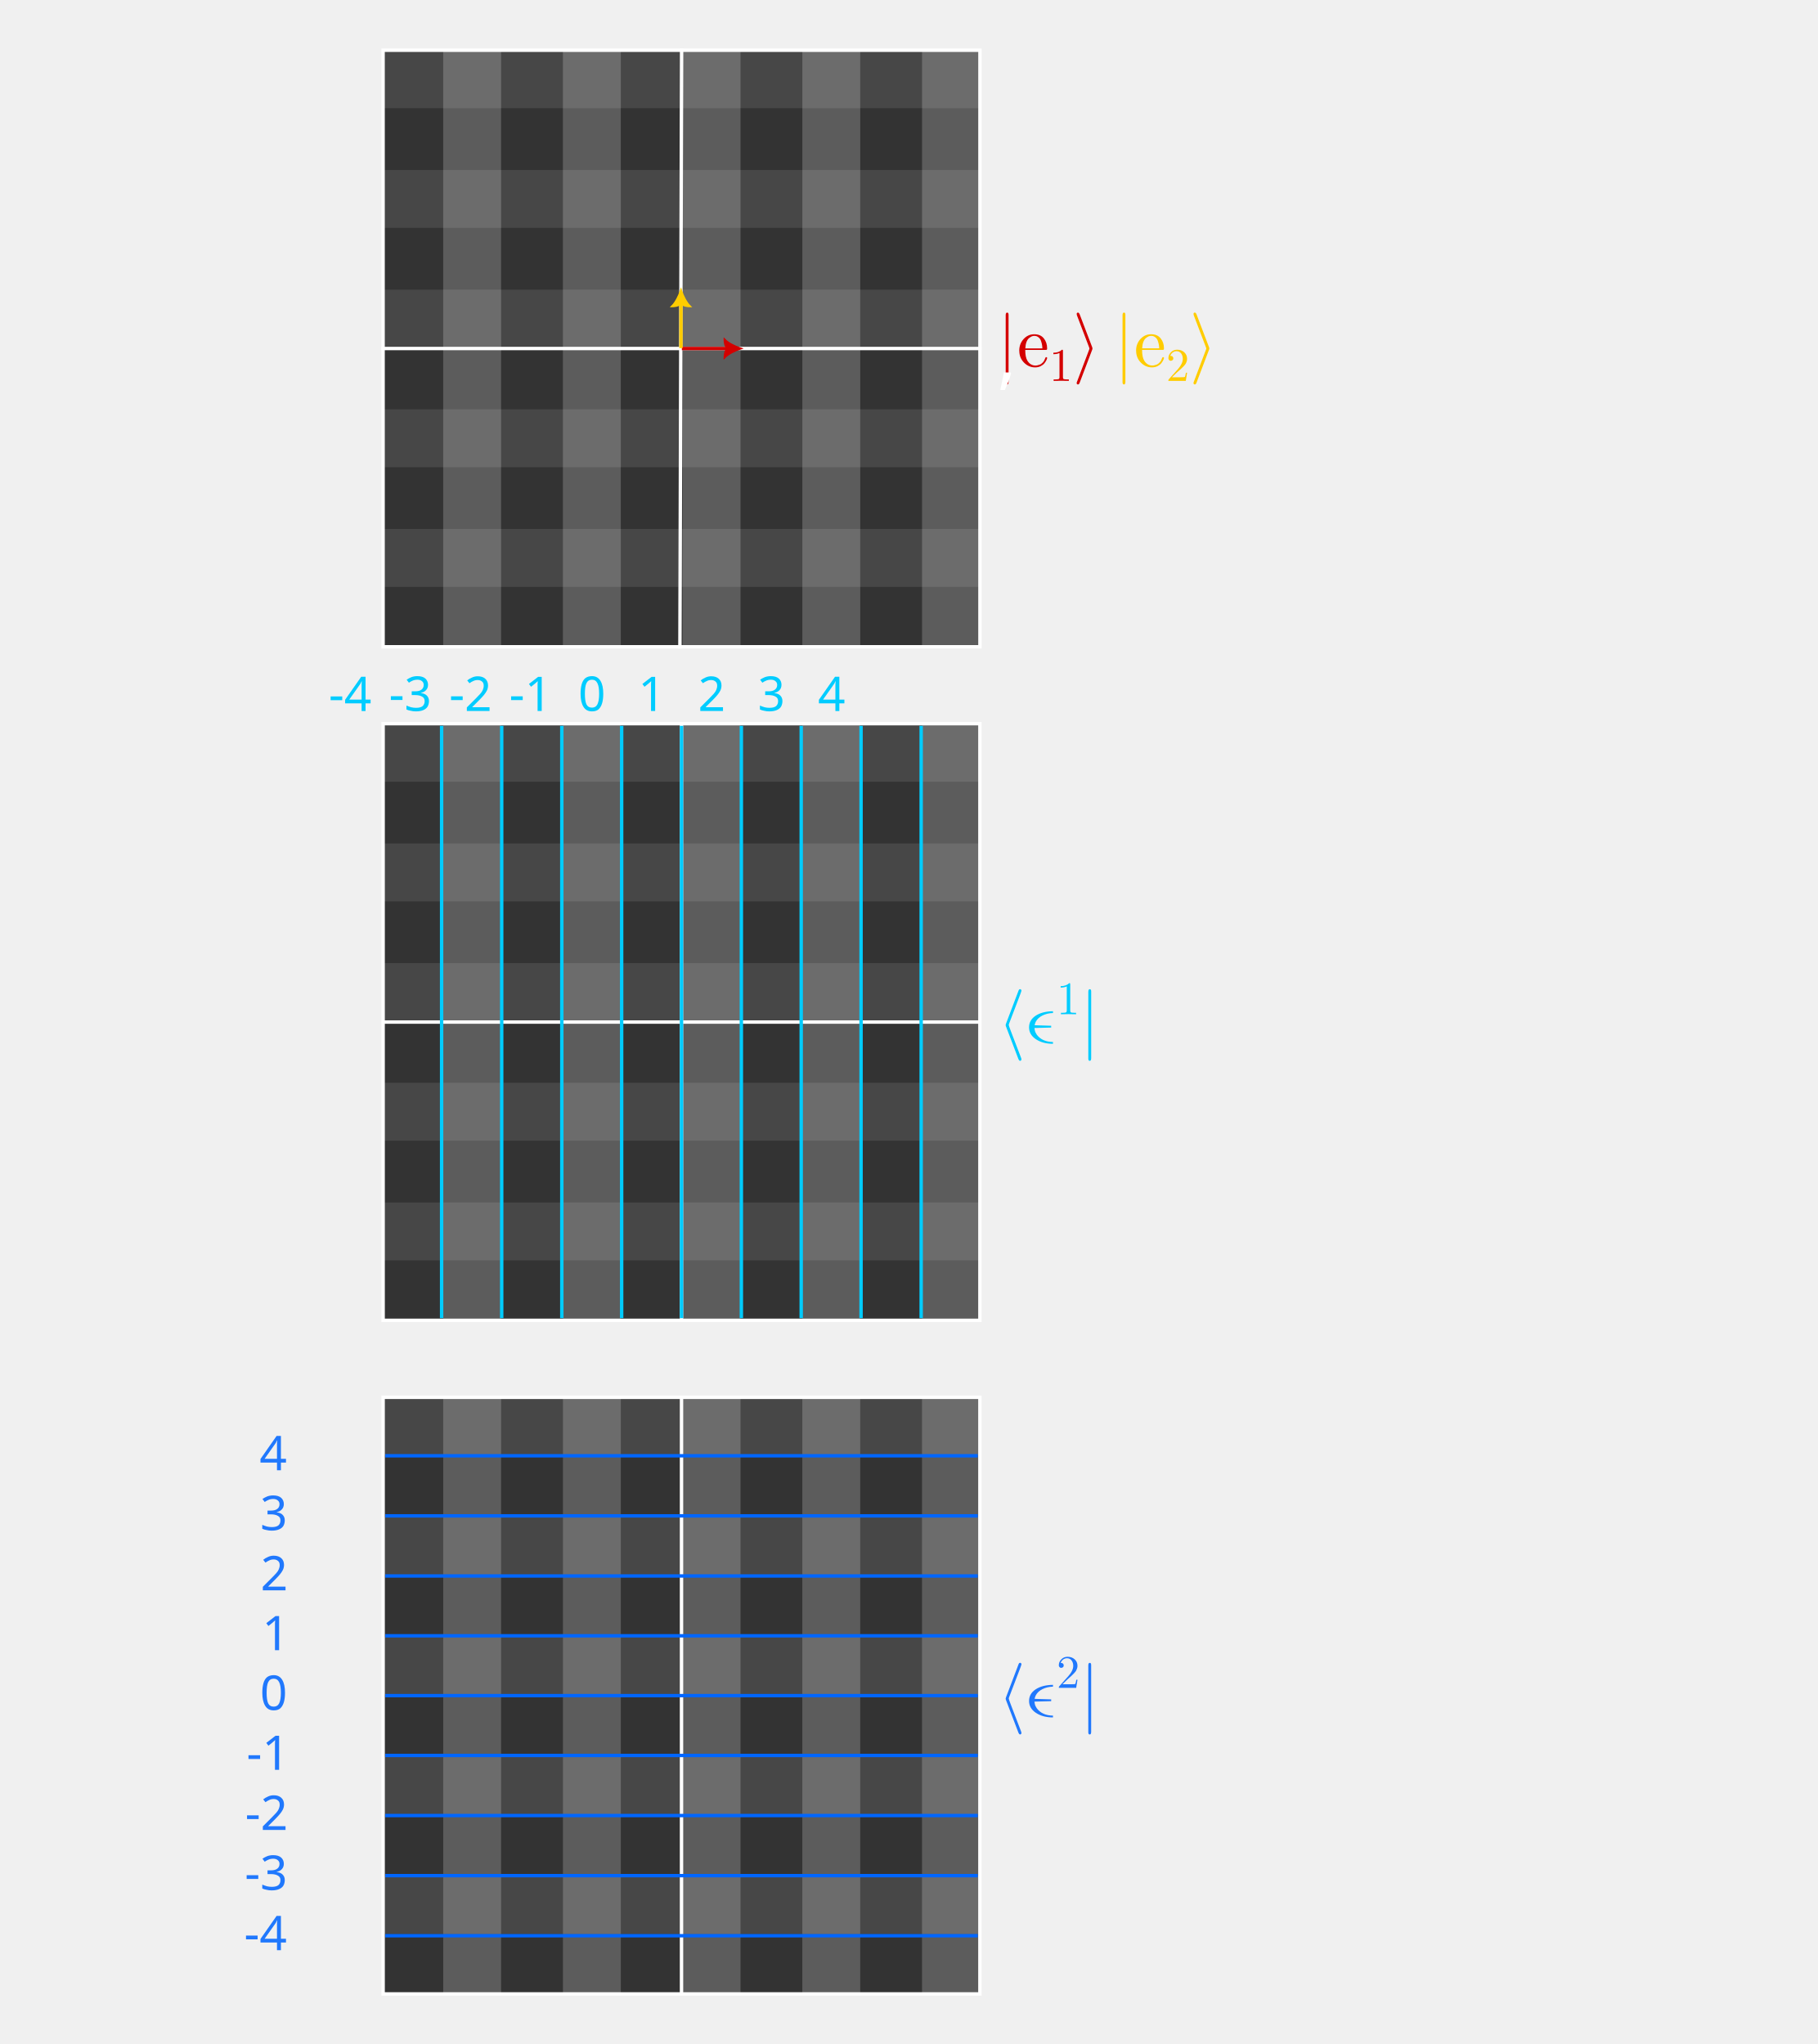
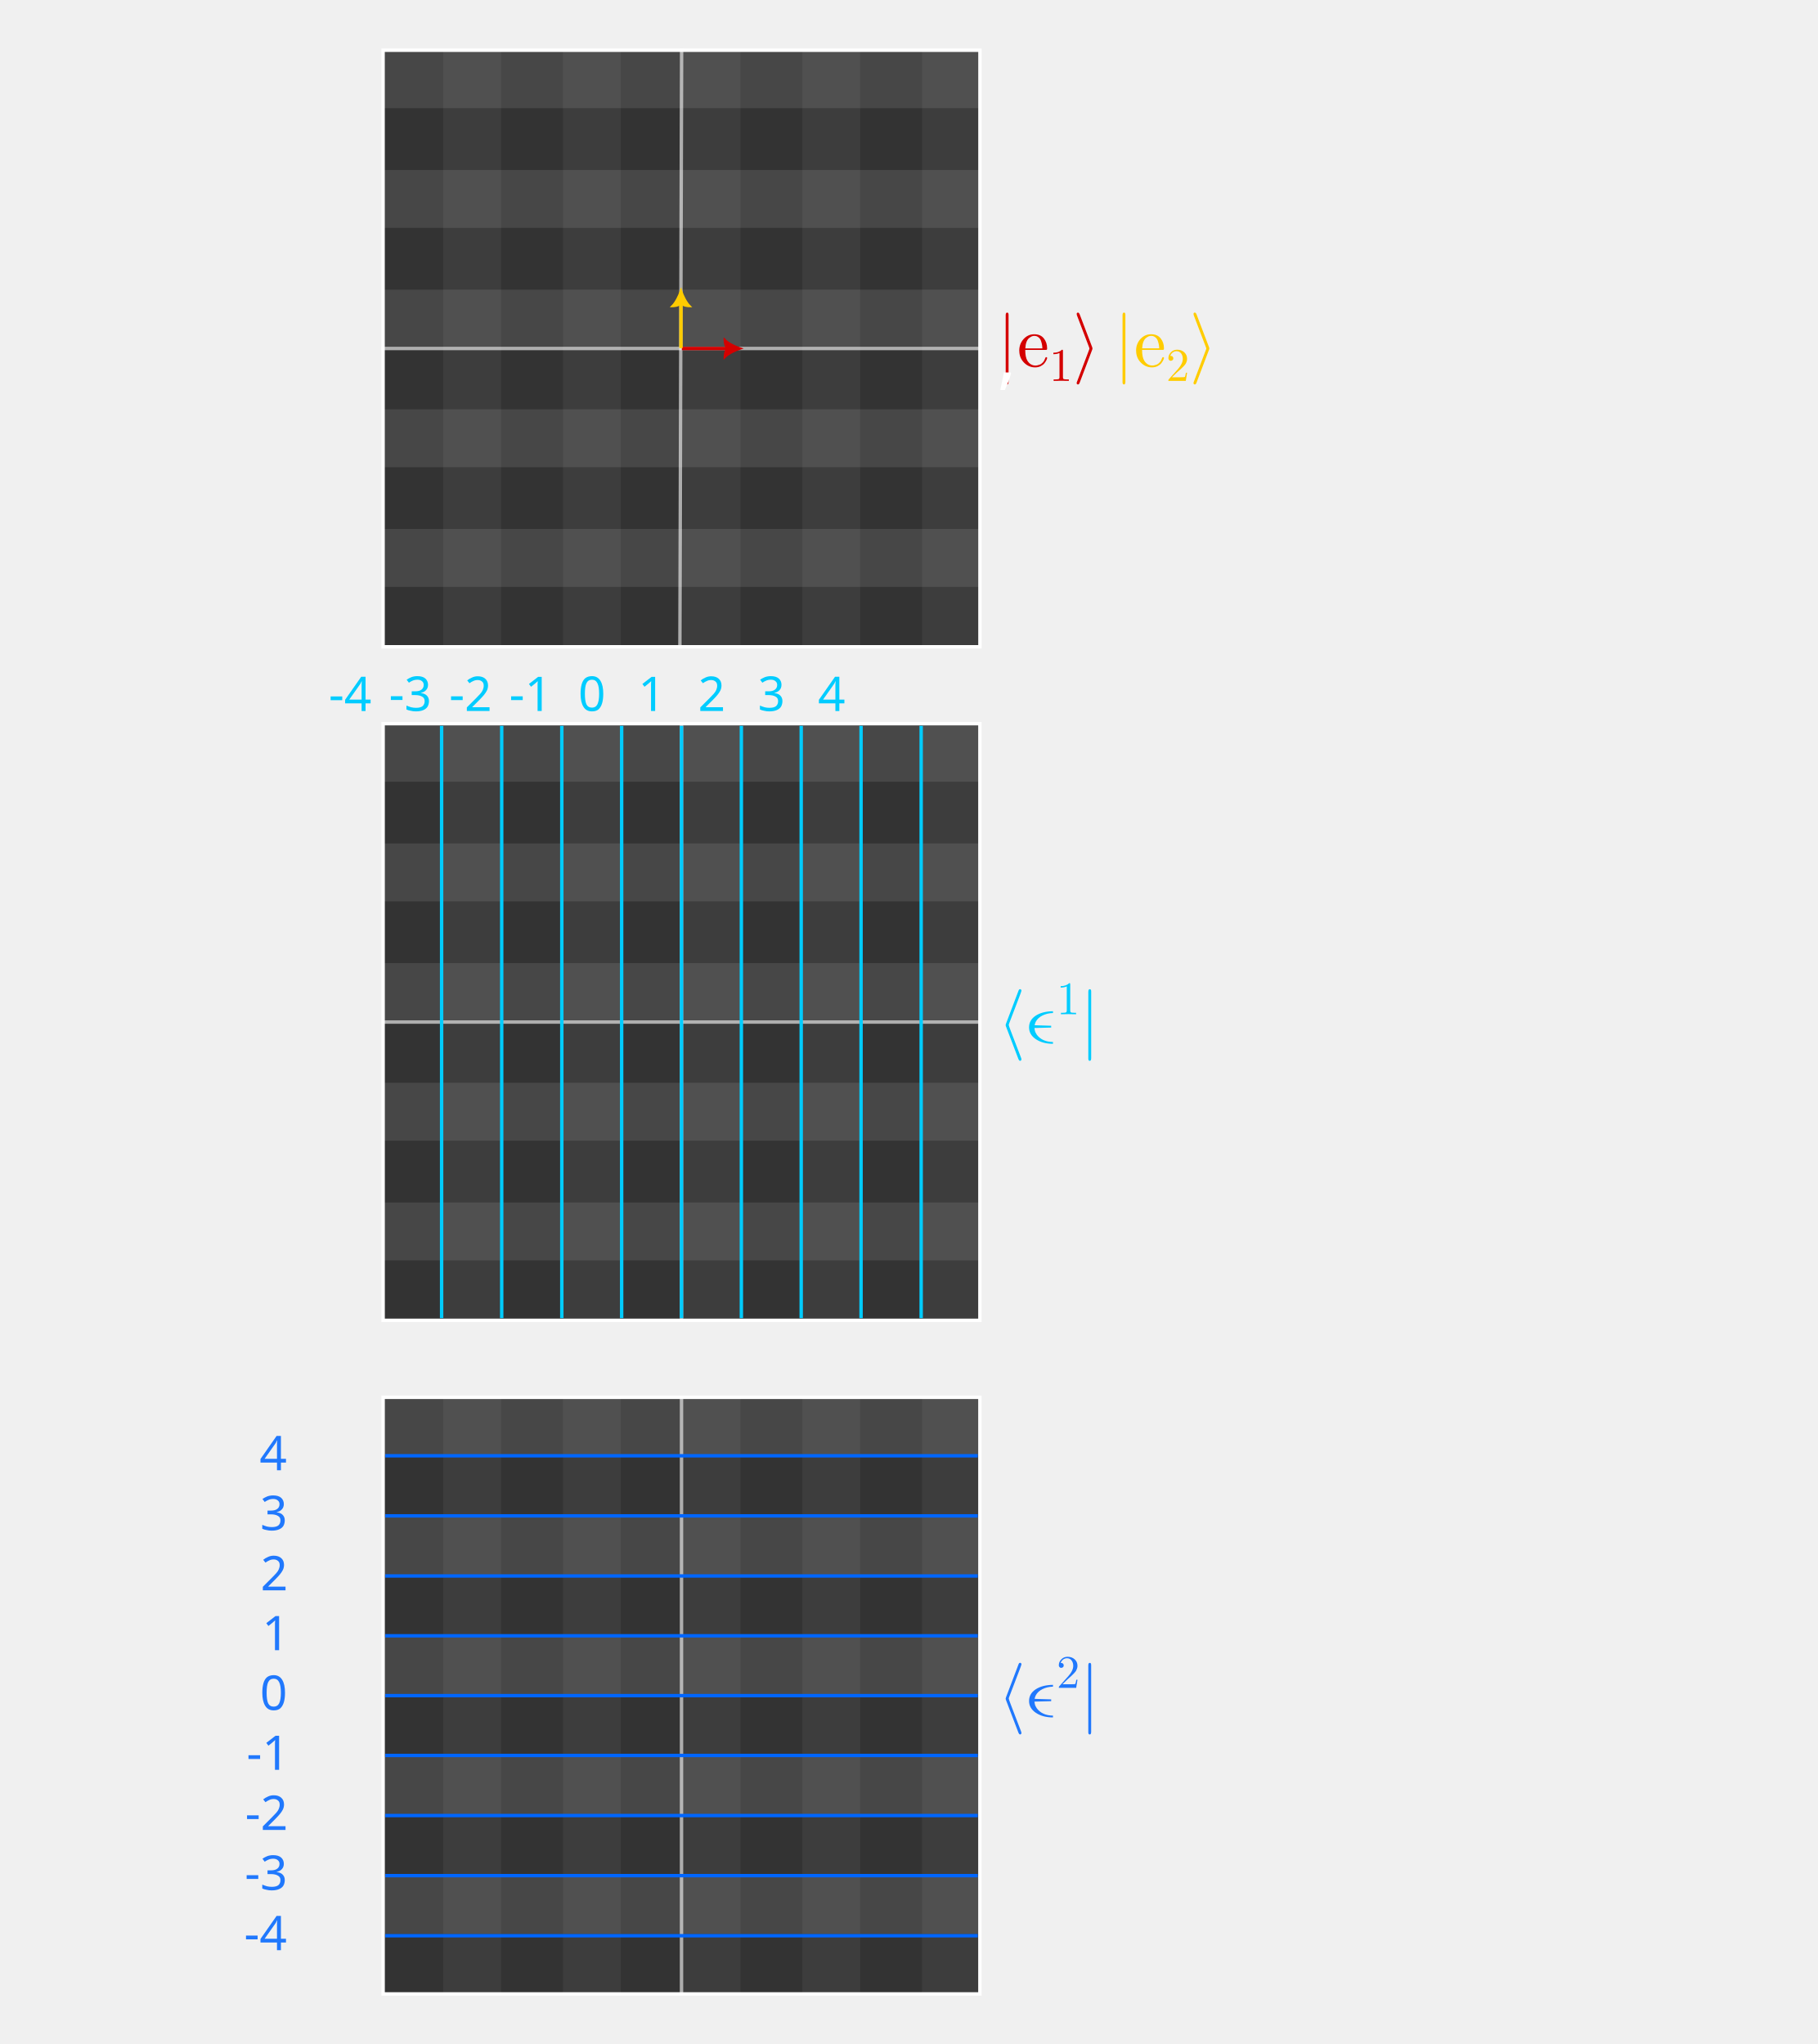
<svg xmlns="http://www.w3.org/2000/svg" width="160mm" height="180mm" viewBox="0 0 160 180" version="1.1" id="svg1">
  <defs id="defs1">
    <marker style="overflow:visible" id="ArrowTriangleStylized" refX="0" refY="0" orient="auto-start-reverse" markerWidth="1" markerHeight="1" viewBox="0 0 1 1" preserveAspectRatio="xMidYMid">
      <path transform="scale(0.5)" style="fill:context-stroke;fill-rule:evenodd;stroke:context-stroke;stroke-width:1pt" d="m 6,0 c -3,1 -7,3 -9,5 0,0 0,-4 2,-5 -2,-1 -2,-5 -2,-5 2,2 6,4 9,5 z" id="path4" />
    </marker>
  </defs>
  <g id="layer1" transform="translate(-33.28635,-74.9556)">
    <g id="g53" transform="translate(2.791537,31.95885)">
      <text xml:space="preserve" style="font-size:2.818px;line-height:1.8;font-family:'Hoefler Text';-inkscape-font-specification:'Hoefler Text';text-align:end;writing-mode:lr-tb;direction:ltr;text-anchor:end;fill:#d40000;fill-opacity:1;stroke:#ffffff;stroke-width:0.3;stroke-dasharray:none" x="98.913" y="77.341" id="text106">
        <tspan id="tspan106" style="font-style:normal;font-variant:normal;font-weight:500;font-stretch:normal;font-size:2.818px;font-family:'CMU Serif';-inkscape-font-specification:'CMU Serif Medium';text-align:end;text-anchor:end;fill:#d40000;fill-opacity:1;stroke:none;stroke-width:0.3" x="98.913" y="77.341">|e<tspan style="font-size:1.832px;baseline-shift:sub;fill:#d40000;stroke-width:0.3" id="tspan105">1</tspan>〉</tspan>
      </text>
      <text xml:space="preserve" style="font-size:2.818px;line-height:1.8;font-family:'Hoefler Text';-inkscape-font-specification:'Hoefler Text';text-align:end;writing-mode:lr-tb;direction:ltr;text-anchor:end;fill:#ffcc00;fill-opacity:1;stroke:#ffffff;stroke-width:0.3;stroke-dasharray:none" x="89.412" y="66.781" id="text108">
        <tspan id="tspan108" style="font-style:normal;font-variant:normal;font-weight:500;font-stretch:normal;font-size:2.818px;font-family:'CMU Serif';-inkscape-font-specification:'CMU Serif Medium';text-align:end;text-anchor:end;fill:#ffcc00;fill-opacity:1;stroke:none;stroke-width:0.3" x="89.412" y="66.781">|e<tspan style="font-size:1.832px;baseline-shift:sub;fill:#ffcc00;stroke-width:0.3" id="tspan107">2</tspan>〉</tspan>
      </text>
      <g id="g15" transform="matrix(0.4979382,0,0,0.4978276,45.39731,36.96464)" style="stroke-width:2.009">
        <rect style="fill:#333333;stroke:#ffffff;stroke-width:0.603" id="rect1" width="105.533" height="105.533" x="21.001" y="-143.335" transform="rotate(90)" />
-         <rect style="fill:#ffffff;fill-opacity:0.2;stroke:none;stroke-width:0.603" id="rect2" width="105.533" height="10.237" x="21.001" y="-143.335" transform="rotate(90)" />
-         <rect style="fill:#ffffff;fill-opacity:0.2;stroke:none;stroke-width:0.603" id="rect3" width="105.533" height="10.237" x="21.001" y="-122.168" transform="rotate(90)" />
-         <rect style="fill:#ffffff;fill-opacity:0.2;stroke:none;stroke-width:0.603" id="rect4" width="105.533" height="10.237" x="21.001" y="-101.002" transform="rotate(90)" />
-         <rect style="fill:#ffffff;fill-opacity:0.2;stroke:none;stroke-width:0.603" id="rect5" width="105.533" height="10.237" x="21.001" y="-79.835" transform="rotate(90)" />
-         <rect style="fill:#ffffff;fill-opacity:0.2;stroke:none;stroke-width:0.603" id="rect6" width="105.533" height="10.237" x="21.001" y="-58.668" transform="rotate(90)" />
+         <rect style="fill:#ffffff;fill-opacity:0.1;stroke:none;stroke-width:0.603" id="rect15" width="105.533" height="10.237" x="-143.358" y="-31.261" transform="scale(-1)" />
+         <rect style="fill:#ffffff;fill-opacity:0.05;stroke:none;stroke-width:0.603" id="rect2" width="105.533" height="10.237" x="21.001" y="-143.335" transform="rotate(90)" />
+         <rect style="fill:#ffffff;fill-opacity:0.05;stroke:none;stroke-width:0.603" id="rect3" width="105.533" height="10.237" x="21.001" y="-122.168" transform="rotate(90)" />
+         <rect style="fill:#ffffff;fill-opacity:0.05;stroke:none;stroke-width:0.603" id="rect4" width="105.533" height="10.237" x="21.001" y="-101.002" transform="rotate(90)" />
+         <rect style="fill:#ffffff;fill-opacity:0.05;stroke:none;stroke-width:0.603" id="rect5" width="105.533" height="10.237" x="21.001" y="-79.835" transform="rotate(90)" />
+         <rect style="fill:#ffffff;fill-opacity:0.05;stroke:none;stroke-width:0.603" id="rect6" width="105.533" height="10.237" x="21.001" y="-58.668" transform="rotate(90)" />
        <rect style="fill:#ffffff;fill-opacity:0.1;stroke:none;stroke-width:0.603" id="rect11" width="105.533" height="10.237" x="-143.358" y="-115.928" transform="scale(-1)" />
        <rect style="fill:#ffffff;fill-opacity:0.1;stroke:none;stroke-width:0.603" id="rect12" width="105.533" height="10.237" x="-143.358" y="-94.761" transform="scale(-1)" />
        <rect style="fill:#ffffff;fill-opacity:0.1;stroke:none;stroke-width:0.603" id="rect13" width="105.533" height="10.237" x="-143.358" y="-73.594" transform="scale(-1)" />
        <rect style="fill:#ffffff;fill-opacity:0.1;stroke:none;stroke-width:0.603" id="rect14" width="105.533" height="10.237" x="-143.358" y="-52.428" transform="scale(-1)" />
-         <rect style="fill:#ffffff;fill-opacity:0.1;stroke:none;stroke-width:0.603" id="rect15" width="105.533" height="10.237" x="-143.358" y="-31.261" transform="scale(-1)" />
      </g>
-       <path style="fill:none;fill-opacity:0.1;stroke:#ffffff;stroke-width:0.3;stroke-dasharray:none" d="M 64.07,73.688 H 116.908" id="path15" />
-       <path style="fill:none;fill-opacity:0.1;stroke:#ffffff;stroke-width:0.3;stroke-dasharray:none" d="M 90.504,47.27 90.354,100.107" id="path16" />
+       <path style="fill:none;fill-opacity:0.1;stroke:#ffffff;stroke-width:0.3;stroke-dasharray:none;opacity:0.6" d="M 64.07,73.688 H 116.908" id="path15" />
+       <path style="fill:none;fill-opacity:0.1;stroke:#ffffff;stroke-width:0.3;stroke-dasharray:none;opacity:0.6" d="M 90.504,47.27 90.354,100.107" id="path16" />
      <path style="fill:none;fill-opacity:0.1;stroke:#d40000;stroke-width:0.3;stroke-dasharray:none;stroke-opacity:1;marker-end:url(#ArrowTriangleStylized)" d="m 90.525,73.688 h 4.226" id="path17" />
      <path style="fill:none;fill-opacity:0.1;stroke:#ffcc00;stroke-width:0.3;stroke-dasharray:none;stroke-opacity:1;marker-end:url(#ArrowTriangleStylized)" d="m 90.448,73.652 v -4.147" id="path1" />
    </g>
    <g id="g1" transform="matrix(1.056553,0,0,1.056553,18.69536,24.75711)" style="stroke-width:0.946">
      <text xml:space="preserve" style="font-size:2.66px;line-height:1.8;font-family:'Hoefler Text';-inkscape-font-specification:'Hoefler Text';text-align:end;writing-mode:lr-tb;direction:ltr;text-anchor:end;fill:#d40000;fill-opacity:1;stroke:#ffffff;stroke-width:0.284;stroke-dasharray:none" x="70.319" y="126.072" id="text100">
        <tspan id="tspan100" style="font-style:normal;font-variant:normal;font-weight:500;font-stretch:normal;font-size:2.66px;font-family:'CMU Serif';-inkscape-font-specification:'CMU Serif Medium';text-align:end;text-anchor:end;fill:#d40000;fill-opacity:1;stroke:none;stroke-width:0.284" x="70.319" y="126.072">〈ϵ<tspan style="font-size:65%;baseline-shift:super" id="tspan99">1</tspan>|</tspan>
      </text>
      <g id="g15-9" transform="matrix(0.4712133,0,0,0.4712133,27.92139,97.93393)" style="stroke-width:2.009">
        <rect style="fill:#333333;stroke:#ffffff;stroke-width:0.603" id="rect1-1" width="105.533" height="105.533" x="21.001" y="-143.335" transform="rotate(90)" />
-         <rect style="fill:#ffffff;fill-opacity:0.2;stroke:none;stroke-width:0.603" id="rect2-2" width="105.533" height="10.237" x="21.001" y="-143.335" transform="rotate(90)" />
-         <rect style="fill:#ffffff;fill-opacity:0.2;stroke:none;stroke-width:0.603" id="rect3-7" width="105.533" height="10.237" x="21.001" y="-122.168" transform="rotate(90)" />
-         <rect style="fill:#ffffff;fill-opacity:0.2;stroke:none;stroke-width:0.603" id="rect4-0" width="105.533" height="10.237" x="21.001" y="-101.002" transform="rotate(90)" />
-         <rect style="fill:#ffffff;fill-opacity:0.2;stroke:none;stroke-width:0.603" id="rect5-9" width="105.533" height="10.237" x="21.001" y="-79.835" transform="rotate(90)" />
-         <rect style="fill:#ffffff;fill-opacity:0.2;stroke:none;stroke-width:0.603" id="rect6-3" width="105.533" height="10.237" x="21.001" y="-58.668" transform="rotate(90)" />
+         <rect style="fill:#ffffff;fill-opacity:0.1;stroke:none;stroke-width:0.603" id="rect15-6" width="105.533" height="10.237" x="-143.358" y="-31.261" transform="scale(-1)" />
+         <rect style="fill:#ffffff;fill-opacity:0.05;stroke:none;stroke-width:0.603" id="rect2-2" width="105.533" height="10.237" x="21.001" y="-143.335" transform="rotate(90)" />
+         <rect style="fill:#ffffff;fill-opacity:0.05;stroke:none;stroke-width:0.603" id="rect3-7" width="105.533" height="10.237" x="21.001" y="-122.168" transform="rotate(90)" />
+         <rect style="fill:#ffffff;fill-opacity:0.05;stroke:none;stroke-width:0.603" id="rect4-0" width="105.533" height="10.237" x="21.001" y="-101.002" transform="rotate(90)" />
+         <rect style="fill:#ffffff;fill-opacity:0.05;stroke:none;stroke-width:0.603" id="rect5-9" width="105.533" height="10.237" x="21.001" y="-79.835" transform="rotate(90)" />
+         <rect style="fill:#ffffff;fill-opacity:0.05;stroke:none;stroke-width:0.603" id="rect6-3" width="105.533" height="10.237" x="21.001" y="-58.668" transform="rotate(90)" />
        <rect style="fill:#ffffff;fill-opacity:0.1;stroke:none;stroke-width:0.603" id="rect11-6" width="105.533" height="10.237" x="-143.358" y="-115.928" transform="scale(-1)" />
        <rect style="fill:#ffffff;fill-opacity:0.1;stroke:none;stroke-width:0.603" id="rect12-0" width="105.533" height="10.237" x="-143.358" y="-94.761" transform="scale(-1)" />
        <rect style="fill:#ffffff;fill-opacity:0.1;stroke:none;stroke-width:0.603" id="rect13-6" width="105.533" height="10.237" x="-143.358" y="-73.594" transform="scale(-1)" />
        <rect style="fill:#ffffff;fill-opacity:0.1;stroke:none;stroke-width:0.603" id="rect14-2" width="105.533" height="10.237" x="-143.358" y="-52.428" transform="scale(-1)" />
-         <rect style="fill:#ffffff;fill-opacity:0.1;stroke:none;stroke-width:0.603" id="rect15-6" width="105.533" height="10.237" x="-143.358" y="-31.261" transform="scale(-1)" />
      </g>
-       <path style="fill:none;fill-opacity:0.1;stroke:#ffffff;stroke-width:0.284;stroke-dasharray:none" d="M 45.663,132.7 H 95.534" id="path15-1" />
-       <path style="fill:none;fill-opacity:0.1;stroke:#ffffff;stroke-width:0.284;stroke-dasharray:none" d="M 70.598,107.765 V 157.635" id="path16-8" />
+       <path style="fill:none;fill-opacity:0.1;stroke:#ffffff;stroke-width:0.284;stroke-dasharray:none;opacity:0.6" d="M 45.663,132.7 H 95.534" id="path15-1" />
+       <path style="fill:none;fill-opacity:0.1;stroke:#ffffff;stroke-width:0.284;stroke-dasharray:none;opacity:0.6" d="M 70.598,107.765 V 157.635" id="path16-8" />
      <text xml:space="preserve" style="font-size:3.99px;line-height:1.8;font-family:'Hoefler Text';-inkscape-font-specification:'Hoefler Text';text-align:end;writing-mode:lr-tb;direction:ltr;text-anchor:end;fill:#00ccff;fill-opacity:1;stroke:#ffffff;stroke-width:0.284;stroke-dasharray:none" x="71.542" y="106.756" id="text23">
        <tspan id="tspan23" style="font-style:normal;font-variant:normal;font-weight:500;font-stretch:normal;font-size:3.99px;font-family:'CMU Serif';-inkscape-font-specification:'CMU Serif Medium';text-align:end;text-anchor:end;fill:#00ccff;fill-opacity:1;stroke:none;stroke-width:0.284" x="71.542" y="106.756">0</tspan>
      </text>
      <text xml:space="preserve" style="font-size:3.99px;line-height:1.8;font-family:'Hoefler Text';-inkscape-font-specification:'Hoefler Text';text-align:end;writing-mode:lr-tb;direction:ltr;text-anchor:end;fill:#00ccff;fill-opacity:1;stroke:#ffffff;stroke-width:0.284;stroke-dasharray:none" x="76.524" y="106.771" id="text24">
        <tspan id="tspan24" style="font-style:normal;font-variant:normal;font-weight:500;font-stretch:normal;font-size:3.99px;font-family:'CMU Serif';-inkscape-font-specification:'CMU Serif Medium';text-align:end;text-anchor:end;fill:#00ccff;fill-opacity:1;stroke:none;stroke-width:0.284" x="76.524" y="106.771">1</tspan>
      </text>
      <text xml:space="preserve" style="font-size:3.99px;line-height:1.8;font-family:'Hoefler Text';-inkscape-font-specification:'Hoefler Text';text-align:end;writing-mode:lr-tb;direction:ltr;text-anchor:end;fill:#00ccff;fill-opacity:1;stroke:#ffffff;stroke-width:0.284;stroke-dasharray:none" x="81.517" y="106.771" id="text25">
        <tspan id="tspan25" style="font-style:normal;font-variant:normal;font-weight:500;font-stretch:normal;font-size:3.99px;font-family:'CMU Serif';-inkscape-font-specification:'CMU Serif Medium';text-align:end;text-anchor:end;fill:#00ccff;fill-opacity:1;stroke:none;stroke-width:0.284" x="81.517" y="106.771">2</tspan>
      </text>
      <text xml:space="preserve" style="font-size:3.99px;line-height:1.8;font-family:'Hoefler Text';-inkscape-font-specification:'Hoefler Text';text-align:end;writing-mode:lr-tb;direction:ltr;text-anchor:end;fill:#00ccff;fill-opacity:1;stroke:#ffffff;stroke-width:0.284;stroke-dasharray:none" x="86.504" y="106.756" id="text26">
        <tspan id="tspan26" style="font-style:normal;font-variant:normal;font-weight:500;font-stretch:normal;font-size:3.99px;font-family:'CMU Serif';-inkscape-font-specification:'CMU Serif Medium';text-align:end;text-anchor:end;fill:#00ccff;fill-opacity:1;stroke:none;stroke-width:0.284" x="86.504" y="106.756">3</tspan>
      </text>
      <text xml:space="preserve" style="font-size:3.99px;line-height:1.8;font-family:'Hoefler Text';-inkscape-font-specification:'Hoefler Text';text-align:end;writing-mode:lr-tb;direction:ltr;text-anchor:end;fill:#00ccff;fill-opacity:1;stroke:#ffffff;stroke-width:0.284;stroke-dasharray:none" x="67.071" y="106.771" id="text28">
        <tspan id="tspan28" style="font-style:normal;font-variant:normal;font-weight:500;font-stretch:normal;font-size:3.99px;font-family:'CMU Serif';-inkscape-font-specification:'CMU Serif Medium';text-align:end;text-anchor:end;fill:#00ccff;fill-opacity:1;stroke:none;stroke-width:0.284" x="67.071" y="106.771">-1</tspan>
      </text>
      <text xml:space="preserve" style="font-size:3.99px;line-height:1.8;font-family:'Hoefler Text';-inkscape-font-specification:'Hoefler Text';text-align:end;writing-mode:lr-tb;direction:ltr;text-anchor:end;fill:#00ccff;fill-opacity:1;stroke:#ffffff;stroke-width:0.284;stroke-dasharray:none" x="62.064" y="106.771" id="text29">
        <tspan id="tspan29" style="font-style:normal;font-variant:normal;font-weight:500;font-stretch:normal;font-size:3.99px;font-family:'CMU Serif';-inkscape-font-specification:'CMU Serif Medium';text-align:end;text-anchor:end;fill:#00ccff;fill-opacity:1;stroke:none;stroke-width:0.284" x="62.064" y="106.771">-2</tspan>
      </text>
      <g id="g85" style="stroke:#00ccff;stroke-opacity:1">
        <path style="fill:none;fill-opacity:0.1;stroke:#00ccff;stroke-width:0.284;stroke-dasharray:none;stroke-opacity:1" d="M 75.585,157.379 V 108.01" id="path17-3" />
        <path style="fill:none;fill-opacity:0.1;stroke:#00ccff;stroke-width:0.284;stroke-dasharray:none;stroke-opacity:1" d="M 80.572,157.379 V 108.01" id="path5" />
        <path style="fill:none;fill-opacity:0.1;stroke:#00ccff;stroke-width:0.284;stroke-dasharray:none;stroke-opacity:1" d="M 85.559,157.379 V 108.01" id="path6" />
        <path style="fill:none;fill-opacity:0.1;stroke:#00ccff;stroke-width:0.284;stroke-dasharray:none;stroke-opacity:1" d="M 70.598,157.379 V 108.01" id="path8" />
        <path style="fill:none;fill-opacity:0.1;stroke:#00ccff;stroke-width:0.284;stroke-dasharray:none;stroke-opacity:1" d="M 65.611,157.379 V 108.01" id="path9" />
        <path style="fill:none;fill-opacity:0.1;stroke:#00ccff;stroke-width:0.284;stroke-dasharray:none;stroke-opacity:1" d="M 60.624,157.379 V 108.01" id="path10" />
        <path style="fill:none;fill-opacity:0.1;stroke:#00ccff;stroke-width:0.284;stroke-dasharray:none;stroke-opacity:1" d="M 55.616,157.379 V 108.01" id="path83" />
        <path style="fill:none;fill-opacity:0.1;stroke:#00ccff;stroke-width:0.284;stroke-dasharray:none;stroke-opacity:1" d="M 50.608,157.379 V 108.01" id="path84" />
        <path style="fill:none;fill-opacity:0.1;stroke:#00ccff;stroke-width:0.284;stroke-dasharray:none;stroke-opacity:1" d="M 90.568,157.379 V 108.01" id="path85" />
      </g>
      <text xml:space="preserve" style="font-size:3.99px;line-height:1.8;font-family:'Hoefler Text';-inkscape-font-specification:'Hoefler Text';text-align:end;writing-mode:lr-tb;direction:ltr;text-anchor:end;fill:#00ccff;fill-opacity:1;stroke:#ffffff;stroke-width:0.284;stroke-dasharray:none" x="91.512" y="106.778" id="text90">
        <tspan id="tspan90" style="font-style:normal;font-variant:normal;font-weight:500;font-stretch:normal;font-size:3.99px;font-family:'CMU Serif';-inkscape-font-specification:'CMU Serif Medium';text-align:end;text-anchor:end;fill:#00ccff;fill-opacity:1;stroke:none;stroke-width:0.284" x="91.512" y="106.778">4</tspan>
      </text>
      <text xml:space="preserve" style="font-size:3.99px;line-height:1.8;font-family:'Hoefler Text';-inkscape-font-specification:'Hoefler Text';text-align:end;writing-mode:lr-tb;direction:ltr;text-anchor:end;fill:#00ccff;fill-opacity:1;stroke:#ffffff;stroke-width:0.284;stroke-dasharray:none" x="57.05" y="106.756" id="text91">
        <tspan id="tspan91" style="font-style:normal;font-variant:normal;font-weight:500;font-stretch:normal;font-size:3.99px;font-family:'CMU Serif';-inkscape-font-specification:'CMU Serif Medium';text-align:end;text-anchor:end;fill:#00ccff;fill-opacity:1;stroke:none;stroke-width:0.284" x="57.05" y="106.756">-3</tspan>
      </text>
      <text xml:space="preserve" style="font-size:3.99px;line-height:1.8;font-family:'Hoefler Text';-inkscape-font-specification:'Hoefler Text';text-align:end;writing-mode:lr-tb;direction:ltr;text-anchor:end;fill:#00ccff;fill-opacity:1;stroke:#ffffff;stroke-width:0.284;stroke-dasharray:none" x="52.032" y="106.778" id="text92">
        <tspan id="tspan92" style="font-style:normal;font-variant:normal;font-weight:500;font-stretch:normal;font-size:3.99px;font-family:'CMU Serif';-inkscape-font-specification:'CMU Serif Medium';text-align:end;text-anchor:end;fill:#00ccff;fill-opacity:1;stroke:none;stroke-width:0.284" x="52.032" y="106.778">-4</tspan>
      </text>
    </g>
    <g id="g83" transform="matrix(1.056553,0,0,1.056553,18.69536,84.0728)" style="stroke-width:0.946">
      <text xml:space="preserve" style="font-size:2.66px;line-height:1.8;font-family:'Hoefler Text';-inkscape-font-specification:'Hoefler Text';text-align:end;writing-mode:lr-tb;direction:ltr;text-anchor:end;fill:#ffcc00;fill-opacity:1;stroke:#ffffff;stroke-width:0.284;stroke-dasharray:none" x="65.276" y="131.14" id="text103">
        <tspan id="tspan103" style="font-style:normal;font-variant:normal;font-weight:500;font-stretch:normal;font-size:2.66px;font-family:'CMU Serif';-inkscape-font-specification:'CMU Serif Medium';text-align:end;text-anchor:end;fill:#ffcc00;fill-opacity:1;stroke:none;stroke-width:0.284" x="65.276" y="131.14">〈ϵ<tspan style="font-size:1.729px;baseline-shift:super;stroke-width:0.284" id="tspan102">2</tspan>|</tspan>
      </text>
      <g id="g63" transform="matrix(0.4712133,0,0,0.4712133,27.92139,97.93932)" style="stroke-width:2.009">
        <rect style="fill:#333333;stroke:#ffffff;stroke-width:0.603" id="rect53" width="105.533" height="105.533" x="21.001" y="-143.335" transform="rotate(90)" />
-         <rect style="fill:#ffffff;fill-opacity:0.2;stroke:none;stroke-width:0.603" id="rect54" width="105.533" height="10.237" x="21.001" y="-143.335" transform="rotate(90)" />
-         <rect style="fill:#ffffff;fill-opacity:0.2;stroke:none;stroke-width:0.603" id="rect55" width="105.533" height="10.237" x="21.001" y="-122.168" transform="rotate(90)" />
-         <rect style="fill:#ffffff;fill-opacity:0.2;stroke:none;stroke-width:0.603" id="rect56" width="105.533" height="10.237" x="21.001" y="-101.002" transform="rotate(90)" />
-         <rect style="fill:#ffffff;fill-opacity:0.2;stroke:none;stroke-width:0.603" id="rect57" width="105.533" height="10.237" x="21.001" y="-79.835" transform="rotate(90)" />
-         <rect style="fill:#ffffff;fill-opacity:0.2;stroke:none;stroke-width:0.603" id="rect58" width="105.533" height="10.237" x="21.001" y="-58.668" transform="rotate(90)" />
+         <rect style="fill:#ffffff;fill-opacity:0.1;stroke:none;stroke-width:0.603" id="rect63" width="105.533" height="10.237" x="-143.358" y="-31.261" transform="scale(-1)" />
+         <rect style="fill:#ffffff;fill-opacity:0.05;stroke:none;stroke-width:0.603" id="rect54" width="105.533" height="10.237" x="21.001" y="-143.335" transform="rotate(90)" />
+         <rect style="fill:#ffffff;fill-opacity:0.05;stroke:none;stroke-width:0.603" id="rect55" width="105.533" height="10.237" x="21.001" y="-122.168" transform="rotate(90)" />
+         <rect style="fill:#ffffff;fill-opacity:0.05;stroke:none;stroke-width:0.603" id="rect56" width="105.533" height="10.237" x="21.001" y="-101.002" transform="rotate(90)" />
+         <rect style="fill:#ffffff;fill-opacity:0.05;stroke:none;stroke-width:0.603" id="rect57" width="105.533" height="10.237" x="21.001" y="-79.835" transform="rotate(90)" />
+         <rect style="fill:#ffffff;fill-opacity:0.05;stroke:none;stroke-width:0.603" id="rect58" width="105.533" height="10.237" x="21.001" y="-58.668" transform="rotate(90)" />
        <rect style="fill:#ffffff;fill-opacity:0.1;stroke:none;stroke-width:0.603" id="rect59" width="105.533" height="10.237" x="-143.358" y="-115.928" transform="scale(-1)" />
        <rect style="fill:#ffffff;fill-opacity:0.1;stroke:none;stroke-width:0.603" id="rect60" width="105.533" height="10.237" x="-143.358" y="-94.761" transform="scale(-1)" />
        <rect style="fill:#ffffff;fill-opacity:0.1;stroke:none;stroke-width:0.603" id="rect61" width="105.533" height="10.237" x="-143.358" y="-73.594" transform="scale(-1)" />
        <rect style="fill:#ffffff;fill-opacity:0.1;stroke:none;stroke-width:0.603" id="rect62" width="105.533" height="10.237" x="-143.358" y="-52.428" transform="scale(-1)" />
-         <rect style="fill:#ffffff;fill-opacity:0.1;stroke:none;stroke-width:0.603" id="rect63" width="105.533" height="10.237" x="-143.358" y="-31.261" transform="scale(-1)" />
      </g>
-       <path style="fill:none;fill-opacity:0.1;stroke:#ffffff;stroke-width:0.284;stroke-dasharray:none" d="M 70.598,107.765 V 157.635" id="path64" />
+       <path style="fill:none;fill-opacity:0.1;stroke:#ffffff;stroke-width:0.284;stroke-dasharray:none;opacity:0.6" d="M 70.598,107.765 V 157.635" id="path64" />
      <g id="g86" style="stroke:#0066ff;stroke-opacity:1">
        <path style="fill:none;fill-opacity:0.1;stroke:#0066ff;stroke-width:0.284;stroke-dasharray:none;stroke-opacity:1" d="M 95.283,127.713 H 45.914" id="path65" />
        <path style="fill:none;fill-opacity:0.1;stroke:#0066ff;stroke-width:0.284;stroke-dasharray:none;stroke-opacity:1" d="M 95.283,122.726 H 45.914" id="path66" />
        <path style="fill:none;fill-opacity:0.1;stroke:#0066ff;stroke-width:0.284;stroke-dasharray:none;stroke-opacity:1" d="M 95.283,132.7 H 45.914" id="path67" />
        <path style="fill:none;fill-opacity:0.1;stroke:#0066ff;stroke-width:0.284;stroke-dasharray:none;stroke-opacity:1" d="M 95.283,137.687 H 45.914" id="path68" />
        <path style="fill:none;fill-opacity:0.1;stroke:#0066ff;stroke-width:0.284;stroke-dasharray:none;stroke-opacity:1" d="M 95.283,117.717 H 45.914" id="path86" />
        <path style="fill:none;fill-opacity:0.1;stroke:#0066ff;stroke-width:0.284;stroke-dasharray:none;stroke-opacity:1" d="M 95.283,112.709 H 45.914" id="path87" />
        <path style="fill:none;fill-opacity:0.1;stroke:#0066ff;stroke-width:0.284;stroke-dasharray:none;stroke-opacity:1" d="M 95.283,142.695 H 45.914" id="path88" />
        <path style="fill:none;fill-opacity:0.1;stroke:#0066ff;stroke-width:0.284;stroke-dasharray:none;stroke-opacity:1" d="M 95.283,147.704 H 45.914" id="path89" />
        <path style="fill:none;fill-opacity:0.1;stroke:#0066ff;stroke-width:0.284;stroke-dasharray:none;stroke-opacity:1" d="M 95.283,152.712 H 45.914" id="path90" />
      </g>
      <text xml:space="preserve" style="font-size:3.99px;line-height:1.8;font-family:'Hoefler Text';-inkscape-font-specification:'Hoefler Text';text-align:end;writing-mode:lr-tb;direction:ltr;text-anchor:end;fill:#0066ff;fill-opacity:0.867;stroke:#ffffff;stroke-width:0.284;stroke-dasharray:none" x="45.021" y="133.883" id="text80">
        <tspan id="tspan80" style="font-style:normal;font-variant:normal;font-weight:500;font-stretch:normal;font-size:3.99px;font-family:'CMU Serif';-inkscape-font-specification:'CMU Serif Medium';text-align:end;text-anchor:end;fill:#0066ff;fill-opacity:0.867;stroke:none;stroke-width:0.284" x="45.021" y="133.883">0</tspan>
      </text>
      <text xml:space="preserve" style="font-size:3.99px;line-height:1.8;font-family:'Hoefler Text';-inkscape-font-specification:'Hoefler Text';text-align:end;writing-mode:lr-tb;direction:ltr;text-anchor:end;fill:#0066ff;fill-opacity:0.867;stroke:#ffffff;stroke-width:0.284;stroke-dasharray:none" x="45.185" y="138.885" id="text81">
        <tspan id="tspan81" style="font-style:normal;font-variant:normal;font-weight:500;font-stretch:normal;font-size:3.99px;font-family:'CMU Serif';-inkscape-font-specification:'CMU Serif Medium';text-align:end;text-anchor:end;fill:#0066ff;fill-opacity:0.867;stroke:none;stroke-width:0.284" x="45.185" y="138.885">-1</tspan>
      </text>
      <text xml:space="preserve" style="font-size:3.99px;line-height:1.8;font-family:'Hoefler Text';-inkscape-font-specification:'Hoefler Text';text-align:end;writing-mode:lr-tb;direction:ltr;text-anchor:end;fill:#0066ff;fill-opacity:0.867;stroke:#ffffff;stroke-width:0.284;stroke-dasharray:none" x="45.185" y="128.911" id="text82">
        <tspan id="tspan82" style="font-style:normal;font-variant:normal;font-weight:500;font-stretch:normal;font-size:3.99px;font-family:'CMU Serif';-inkscape-font-specification:'CMU Serif Medium';text-align:end;text-anchor:end;fill:#0066ff;fill-opacity:0.867;stroke:none;stroke-width:0.284" x="45.185" y="128.911">1</tspan>
      </text>
      <text xml:space="preserve" style="font-size:3.99px;line-height:1.8;font-family:'Hoefler Text';-inkscape-font-specification:'Hoefler Text';text-align:end;writing-mode:lr-tb;direction:ltr;text-anchor:end;fill:#0066ff;fill-opacity:0.867;stroke:#ffffff;stroke-width:0.284;stroke-dasharray:none" x="45.065" y="123.924" id="text83">
        <tspan id="tspan83" style="font-style:normal;font-variant:normal;font-weight:500;font-stretch:normal;font-size:3.99px;font-family:'CMU Serif';-inkscape-font-specification:'CMU Serif Medium';text-align:end;text-anchor:end;fill:#0066ff;fill-opacity:0.867;stroke:none;stroke-width:0.284" x="45.065" y="123.924">2</tspan>
      </text>
      <text xml:space="preserve" style="font-size:3.99px;line-height:1.8;font-family:'Hoefler Text';-inkscape-font-specification:'Hoefler Text';text-align:end;writing-mode:lr-tb;direction:ltr;text-anchor:end;fill:#0066ff;fill-opacity:0.867;stroke:#ffffff;stroke-width:0.284;stroke-dasharray:none" x="45.033" y="118.901" id="text93">
        <tspan id="tspan93" style="font-style:normal;font-variant:normal;font-weight:500;font-stretch:normal;font-size:3.99px;font-family:'CMU Serif';-inkscape-font-specification:'CMU Serif Medium';text-align:end;text-anchor:end;fill:#0066ff;fill-opacity:0.867;stroke:none;stroke-width:0.284" x="45.033" y="118.901">3</tspan>
      </text>
      <text xml:space="preserve" style="font-size:3.99px;line-height:1.8;font-family:'Hoefler Text';-inkscape-font-specification:'Hoefler Text';text-align:end;writing-mode:lr-tb;direction:ltr;text-anchor:end;fill:#0066ff;fill-opacity:0.867;stroke:#ffffff;stroke-width:0.284;stroke-dasharray:none" x="44.978" y="113.914" id="text94">
        <tspan id="tspan94" style="font-style:normal;font-variant:normal;font-weight:500;font-stretch:normal;font-size:3.99px;font-family:'CMU Serif';-inkscape-font-specification:'CMU Serif Medium';text-align:end;text-anchor:end;fill:#0066ff;fill-opacity:0.867;stroke:none;stroke-width:0.284" x="44.978" y="113.914">4</tspan>
      </text>
      <text xml:space="preserve" style="font-size:3.99px;line-height:1.8;font-family:'Hoefler Text';-inkscape-font-specification:'Hoefler Text';text-align:end;writing-mode:lr-tb;direction:ltr;text-anchor:end;fill:#0066ff;fill-opacity:0.867;stroke:#ffffff;stroke-width:0.284;stroke-dasharray:none" x="45.065" y="143.893" id="text95">
        <tspan id="tspan95" style="font-style:normal;font-variant:normal;font-weight:500;font-stretch:normal;font-size:3.99px;font-family:'CMU Serif';-inkscape-font-specification:'CMU Serif Medium';text-align:end;text-anchor:end;fill:#0066ff;fill-opacity:0.867;stroke:none;stroke-width:0.284" x="45.065" y="143.893">-2</tspan>
      </text>
      <text xml:space="preserve" style="font-size:3.99px;line-height:1.8;font-family:'Hoefler Text';-inkscape-font-specification:'Hoefler Text';text-align:end;writing-mode:lr-tb;direction:ltr;text-anchor:end;fill:#0066ff;fill-opacity:0.867;stroke:#ffffff;stroke-width:0.284;stroke-dasharray:none" x="45.033" y="148.887" id="text96">
        <tspan id="tspan96" style="font-style:normal;font-variant:normal;font-weight:500;font-stretch:normal;font-size:3.99px;font-family:'CMU Serif';-inkscape-font-specification:'CMU Serif Medium';text-align:end;text-anchor:end;fill:#0066ff;fill-opacity:0.867;stroke:none;stroke-width:0.284" x="45.033" y="148.887">-3</tspan>
      </text>
      <text xml:space="preserve" style="font-size:3.99px;line-height:1.8;font-family:'Hoefler Text';-inkscape-font-specification:'Hoefler Text';text-align:end;writing-mode:lr-tb;direction:ltr;text-anchor:end;fill:#0066ff;fill-opacity:0.867;stroke:#ffffff;stroke-width:0.284;stroke-dasharray:none" x="44.978" y="153.917" id="text97">
        <tspan id="tspan97" style="font-style:normal;font-variant:normal;font-weight:500;font-stretch:normal;font-size:3.99px;font-family:'CMU Serif';-inkscape-font-specification:'CMU Serif Medium';text-align:end;text-anchor:end;fill:#0066ff;fill-opacity:0.867;stroke:none;stroke-width:0.284" x="44.978" y="153.917">-4</tspan>
      </text>
    </g>
    <g id="text27-7" style="font-size:2.66px;line-height:1.8;font-family:'Hoefler Text';-inkscape-font-specification:'Hoefler Text';text-align:end;text-anchor:end;fill:#00ccff;stroke:#ffffff;stroke-width:0.126" aria-label="〈ϵ1|" transform="matrix(2.377244,0,0,2.377244,-37.05338,-132.9015)">
      <path style="font-weight:500;font-family:'CMU Serif';-inkscape-font-specification:'CMU Serif Medium';stroke:none;stroke-width:0.126;fill:#00ccff" d="m 66.84,125.447 q -0.008,-0.024 -0.008,-0.04 0,-0.016 0.011,-0.043 l 0.46,-1.213 q 0.021,-0.072 0.064,-0.072 0.021,0 0.035,0.016 0.016,0.016 0.016,0.037 0,0.019 -0.053,0.16 l -0.41,1.075 q -0.008,0.024 -0.008,0.037 0,0.024 0.077,0.226 l 0.372,0.973 q 0.021,0.048 0.021,0.08 0,0.021 -0.016,0.035 -0.013,0.016 -0.032,0.016 -0.037,0 -0.066,-0.072 z m 1.114,0.487 q -0.255,-0.17 -0.255,-0.439 0,-0.269 0.242,-0.431 0.245,-0.162 0.644,-0.168 v 0.067 q -0.215,0.005 -0.386,0.09 -0.17,0.082 -0.25,0.229 -0.027,0.053 -0.045,0.133 l 0.614,0.019 v 0.067 l -0.62,0.016 q 0.011,0.088 0.027,0.136 0.019,0.045 0.064,0.117 0.199,0.261 0.596,0.266 v 0.067 q -0.375,0 -0.63,-0.168 z" id="path100" />
      <path style="font-weight:500;font-size:1.729px;font-family:'CMU Serif';-inkscape-font-specification:'CMU Serif Medium';baseline-shift:super;stroke:none;stroke-width:0.126;fill:#00ccff" d="m 68.869,124.021 v -0.054 q 0.207,0 0.315,-0.111 0.029,0 0.035,0.007 0.005,0.007 0.005,0.038 v 0.97 q 0,0.052 0.024,0.067 0.026,0.016 0.137,0.016 h 0.055 v 0.054 q -0.061,-0.005 -0.28,-0.005 -0.22,0 -0.28,0.005 v -0.054 h 0.055 q 0.109,0 0.135,-0.016 0.026,-0.016 0.026,-0.067 v -0.896 q -0.09,0.045 -0.226,0.045 z" id="path101" />
      <path style="font-weight:500;font-family:'CMU Serif';-inkscape-font-specification:'CMU Serif Medium';stroke:none;stroke-width:0.126;fill:#00ccff" d="m 69.894,126.654 v -2.476 q 0,-0.098 0.053,-0.098 0.053,0 0.053,0.08 v 2.476 q 0,0.098 -0.053,0.098 -0.053,0 -0.053,-0.08 z" id="path102" />
    </g>
    <g id="text66" style="font-size:2.66px;line-height:1.8;font-family:'Hoefler Text';-inkscape-font-specification:'Hoefler Text';text-align:end;text-anchor:end;fill:#0066ff;stroke:#ffffff;stroke-width:0.126;fill-opacity:0.867" aria-label="〈ϵ2|" transform="matrix(2.377244,0,0,2.377244,-25.06417,-85.62882)">
      <path style="font-weight:500;font-family:'CMU Serif';-inkscape-font-specification:'CMU Serif Medium';stroke:none;stroke-width:0.126;fill:#0066ff;fill-opacity:0.867" d="m 61.797,130.515 q -0.008,-0.024 -0.008,-0.04 0,-0.016 0.011,-0.043 l 0.46,-1.213 q 0.021,-0.072 0.064,-0.072 0.021,0 0.035,0.016 0.016,0.016 0.016,0.037 0,0.019 -0.053,0.16 l -0.41,1.075 q -0.008,0.024 -0.008,0.037 0,0.024 0.077,0.226 l 0.372,0.973 q 0.021,0.048 0.021,0.08 0,0.021 -0.016,0.035 -0.013,0.016 -0.032,0.016 -0.037,0 -0.066,-0.072 z m 1.114,0.487 q -0.255,-0.17 -0.255,-0.439 0,-0.269 0.242,-0.431 0.245,-0.162 0.644,-0.168 v 0.067 q -0.215,0.005 -0.386,0.09 -0.17,0.082 -0.25,0.229 -0.027,0.053 -0.045,0.133 l 0.614,0.019 v 0.067 l -0.62,0.016 q 0.011,0.088 0.027,0.136 0.019,0.045 0.064,0.117 0.199,0.261 0.596,0.266 v 0.067 q -0.375,0 -0.63,-0.168 z" id="path103" />
      <path style="font-weight:500;font-size:1.729px;font-family:'CMU Serif';-inkscape-font-specification:'CMU Serif Medium';baseline-shift:super;stroke:none;stroke-width:0.126;fill:#0066ff;fill-opacity:0.867" d="m 63.759,130.076 q 0,-0.031 0.002,-0.04 0.004,-0.01 0.017,-0.024 l 0.332,-0.37 q 0.182,-0.204 0.182,-0.382 0,-0.116 -0.061,-0.199 -0.061,-0.083 -0.171,-0.083 -0.076,0 -0.14,0.047 -0.064,0.047 -0.093,0.13 0.005,-0.002 0.022,-0.002 0.043,0 0.067,0.028 0.024,0.026 0.024,0.062 0,0.047 -0.031,0.069 -0.029,0.022 -0.059,0.022 -0.012,0 -0.028,-0.002 -0.016,-0.003 -0.04,-0.028 -0.024,-0.024 -0.024,-0.067 0,-0.121 0.092,-0.216 0.092,-0.097 0.232,-0.097 0.159,0 0.263,0.095 0.104,0.093 0.104,0.24 0,0.052 -0.016,0.099 -0.016,0.047 -0.036,0.083 -0.021,0.036 -0.076,0.095 -0.055,0.057 -0.1,0.099 -0.045,0.042 -0.145,0.13 l -0.183,0.178 h 0.311 q 0.152,0 0.164,-0.014 0.017,-0.024 0.038,-0.154 h 0.043 l -0.048,0.301 z" id="path104" />
      <path style="font-weight:500;font-family:'CMU Serif';-inkscape-font-specification:'CMU Serif Medium';stroke:none;stroke-width:0.126;fill:#0066ff;fill-opacity:0.867" d="m 64.85,131.723 v -2.476 q 0,-0.098 0.053,-0.098 0.053,0 0.053,0.08 v 2.476 q 0,0.098 -0.053,0.098 -0.053,0 -0.053,-0.08 z" id="path105" />
    </g>
    <g id="text27" style="font-size:2.818px;line-height:1.8;font-family:'Hoefler Text';-inkscape-font-specification:'Hoefler Text';text-align:end;text-anchor:end;fill:#d40000;stroke:#ffffff;stroke-width:0.133" aria-label="|e1〉" transform="matrix(2.25,0,0,2.25,-92.37045,-66.78435)">
      <path style="font-weight:500;font-family:'CMU Serif';-inkscape-font-specification:'CMU Serif Medium';stroke:none;stroke-width:0.133" d="m 95.199,77.958 v -2.624 q 0,-0.104 0.056,-0.104 0.056,0 0.056,0.085 v 2.624 q 0,0.104 -0.056,0.104 -0.056,0 -0.056,-0.085 z m 0.53,-1.237 q 0,-0.265 0.169,-0.454 0.172,-0.189 0.417,-0.189 0.248,0 0.375,0.161 0.13,0.161 0.13,0.392 0,0.042 -0.011,0.051 -0.011,0.009 -0.059,0.009 h -0.786 q 0,0.287 0.085,0.423 0.118,0.189 0.318,0.189 0.028,0 0.059,-0.006 0.034,-0.006 0.101,-0.028 0.068,-0.025 0.127,-0.09 0.059,-0.065 0.093,-0.166 0.009,-0.039 0.037,-0.039 0.037,0 0.037,0.034 0,0.025 -0.028,0.082 -0.025,0.054 -0.076,0.121 -0.051,0.065 -0.149,0.116 -0.099,0.048 -0.217,0.048 -0.248,0 -0.434,-0.186 -0.186,-0.189 -0.186,-0.465 z m 0.237,-0.09 h 0.668 q 0,-0.059 -0.011,-0.124 -0.009,-0.068 -0.039,-0.158 -0.028,-0.093 -0.099,-0.149 -0.068,-0.059 -0.169,-0.059 -0.045,0 -0.096,0.02 -0.048,0.02 -0.107,0.068 -0.059,0.045 -0.101,0.152 -0.039,0.104 -0.045,0.251 z" id="path108" />
      <path style="font-weight:500;font-size:1.832px;font-family:'CMU Serif';-inkscape-font-specification:'CMU Serif Medium';baseline-shift:sub;stroke:none;stroke-width:0.133" d="m 97.064,76.858 v -0.057 q 0.22,0 0.333,-0.117 0.031,0 0.037,0.007 0.005,0.007 0.005,0.04 v 1.028 q 0,0.055 0.026,0.071 0.027,0.016 0.145,0.016 h 0.059 v 0.057 q -0.064,-0.005 -0.297,-0.005 -0.233,0 -0.297,0.005 v -0.057 h 0.059 q 0.115,0 0.143,-0.016 0.027,-0.016 0.027,-0.071 v -0.949 q -0.095,0.048 -0.24,0.048 z" id="path109" />
      <path style="font-weight:500;font-family:'CMU Serif';-inkscape-font-specification:'CMU Serif Medium';stroke:none;stroke-width:0.133" d="m 97.975,77.992 q 0,-0.023 0.017,-0.062 l 0.473,-1.251 q 0.011,-0.025 0.011,-0.045 0,-0.006 -0.011,-0.039 l -0.479,-1.26 q -0.009,-0.025 -0.009,-0.048 0,-0.056 0.051,-0.056 0.039,0 0.068,0.073 l 0.49,1.288 q 0.009,0.023 0.009,0.045 0,0.017 -0.011,0.045 l -0.488,1.285 q -0.025,0.076 -0.068,0.076 -0.023,0 -0.039,-0.017 -0.014,-0.017 -0.014,-0.034 z" id="path110" />
    </g>
    <g id="text3" style="font-size:2.818px;line-height:1.8;font-family:'Hoefler Text';-inkscape-font-specification:'Hoefler Text';text-align:end;text-anchor:end;fill:#ffcc00;stroke:#ffffff;stroke-width:0.133" aria-label="|e2〉" transform="matrix(2.25,0,0,2.25,-60.70676,-43.02555)">
      <path style="font-weight:500;font-family:'CMU Serif';-inkscape-font-specification:'CMU Serif Medium';stroke:none;stroke-width:0.133" d="m 85.698,67.398 v -2.624 q 0,-0.104 0.056,-0.104 0.056,0 0.056,0.085 v 2.624 q 0,0.104 -0.056,0.104 -0.056,0 -0.056,-0.085 z m 0.53,-1.237 q 0,-0.265 0.169,-0.454 0.172,-0.189 0.417,-0.189 0.248,0 0.375,0.161 0.13,0.161 0.13,0.392 0,0.042 -0.011,0.051 -0.011,0.009 -0.059,0.009 h -0.786 q 0,0.287 0.085,0.423 0.118,0.189 0.318,0.189 0.028,0 0.059,-0.006 0.034,-0.006 0.101,-0.028 0.068,-0.025 0.127,-0.09 0.059,-0.065 0.093,-0.166 0.009,-0.039 0.037,-0.039 0.037,0 0.037,0.034 0,0.025 -0.028,0.082 -0.025,0.054 -0.076,0.121 -0.051,0.065 -0.149,0.116 -0.099,0.048 -0.217,0.048 -0.248,0 -0.434,-0.186 -0.186,-0.189 -0.186,-0.465 z m 0.237,-0.09 h 0.668 q 0,-0.059 -0.011,-0.124 -0.009,-0.068 -0.039,-0.158 -0.028,-0.093 -0.099,-0.149 -0.068,-0.059 -0.169,-0.059 -0.045,0 -0.096,0.02 -0.048,0.02 -0.107,0.068 -0.059,0.045 -0.101,0.152 -0.039,0.104 -0.045,0.251 z" id="path111" />
      <path style="font-weight:500;font-size:1.832px;font-family:'CMU Serif';-inkscape-font-specification:'CMU Serif Medium';baseline-shift:sub;stroke:none;stroke-width:0.133" d="m 87.492,67.345 q 0,-0.033 0.002,-0.042 0.004,-0.011 0.018,-0.026 l 0.352,-0.392 q 0.192,-0.216 0.192,-0.405 0,-0.123 -0.064,-0.211 -0.064,-0.088 -0.181,-0.088 -0.081,0 -0.148,0.049 -0.068,0.049 -0.099,0.137 0.005,-0.002 0.024,-0.002 0.046,0 0.071,0.029 0.026,0.027 0.026,0.066 0,0.049 -0.033,0.073 -0.031,0.024 -0.062,0.024 -0.013,0 -0.029,-0.002 -0.016,-0.004 -0.042,-0.029 -0.026,-0.026 -0.026,-0.071 0,-0.128 0.097,-0.229 0.097,-0.103 0.245,-0.103 0.169,0 0.278,0.101 0.11,0.099 0.11,0.255 0,0.055 -0.016,0.104 -0.016,0.049 -0.038,0.088 -0.022,0.038 -0.081,0.101 -0.059,0.06 -0.106,0.104 -0.048,0.044 -0.154,0.137 l -0.194,0.189 h 0.33 q 0.161,0 0.174,-0.015 0.018,-0.026 0.04,-0.163 h 0.046 l -0.051,0.319 z" id="path112" />
      <path style="font-weight:500;font-family:'CMU Serif';-inkscape-font-specification:'CMU Serif Medium';stroke:none;stroke-width:0.133" d="m 88.474,67.432 q 0,-0.023 0.017,-0.062 l 0.473,-1.251 q 0.011,-0.025 0.011,-0.045 0,-0.006 -0.011,-0.039 L 88.485,64.775 q -0.009,-0.025 -0.009,-0.048 0,-0.056 0.051,-0.056 0.039,0 0.068,0.073 l 0.49,1.288 q 0.009,0.023 0.009,0.045 0,0.017 -0.011,0.045 l -0.488,1.285 q -0.025,0.076 -0.068,0.076 -0.023,0 -0.039,-0.017 -0.014,-0.017 -0.014,-0.034 z" id="path113" />
    </g>
    <text xml:space="preserve" style="font-size:6.34px;line-height:1.8;font-family:'Hoefler Text';-inkscape-font-specification:'Hoefler Text';text-align:end;writing-mode:lr-tb;direction:ltr;text-anchor:end;fill:#ffffff;fill-opacity:1;stroke:#ffffff;stroke-width:0.3;stroke-dasharray:none" x="131.024" y="108.488" id="text108-4">
      <tspan id="tspan108-7" style="font-style:normal;font-variant:normal;font-weight:500;font-stretch:normal;font-size:6.34px;font-family:'CMU Serif';-inkscape-font-specification:'CMU Serif Medium';text-align:end;text-anchor:end;fill:#ffffff;fill-opacity:1;stroke:none;stroke-width:0.3" x="131.024" y="108.488">,</tspan>
    </text>
  </g>
</svg>
